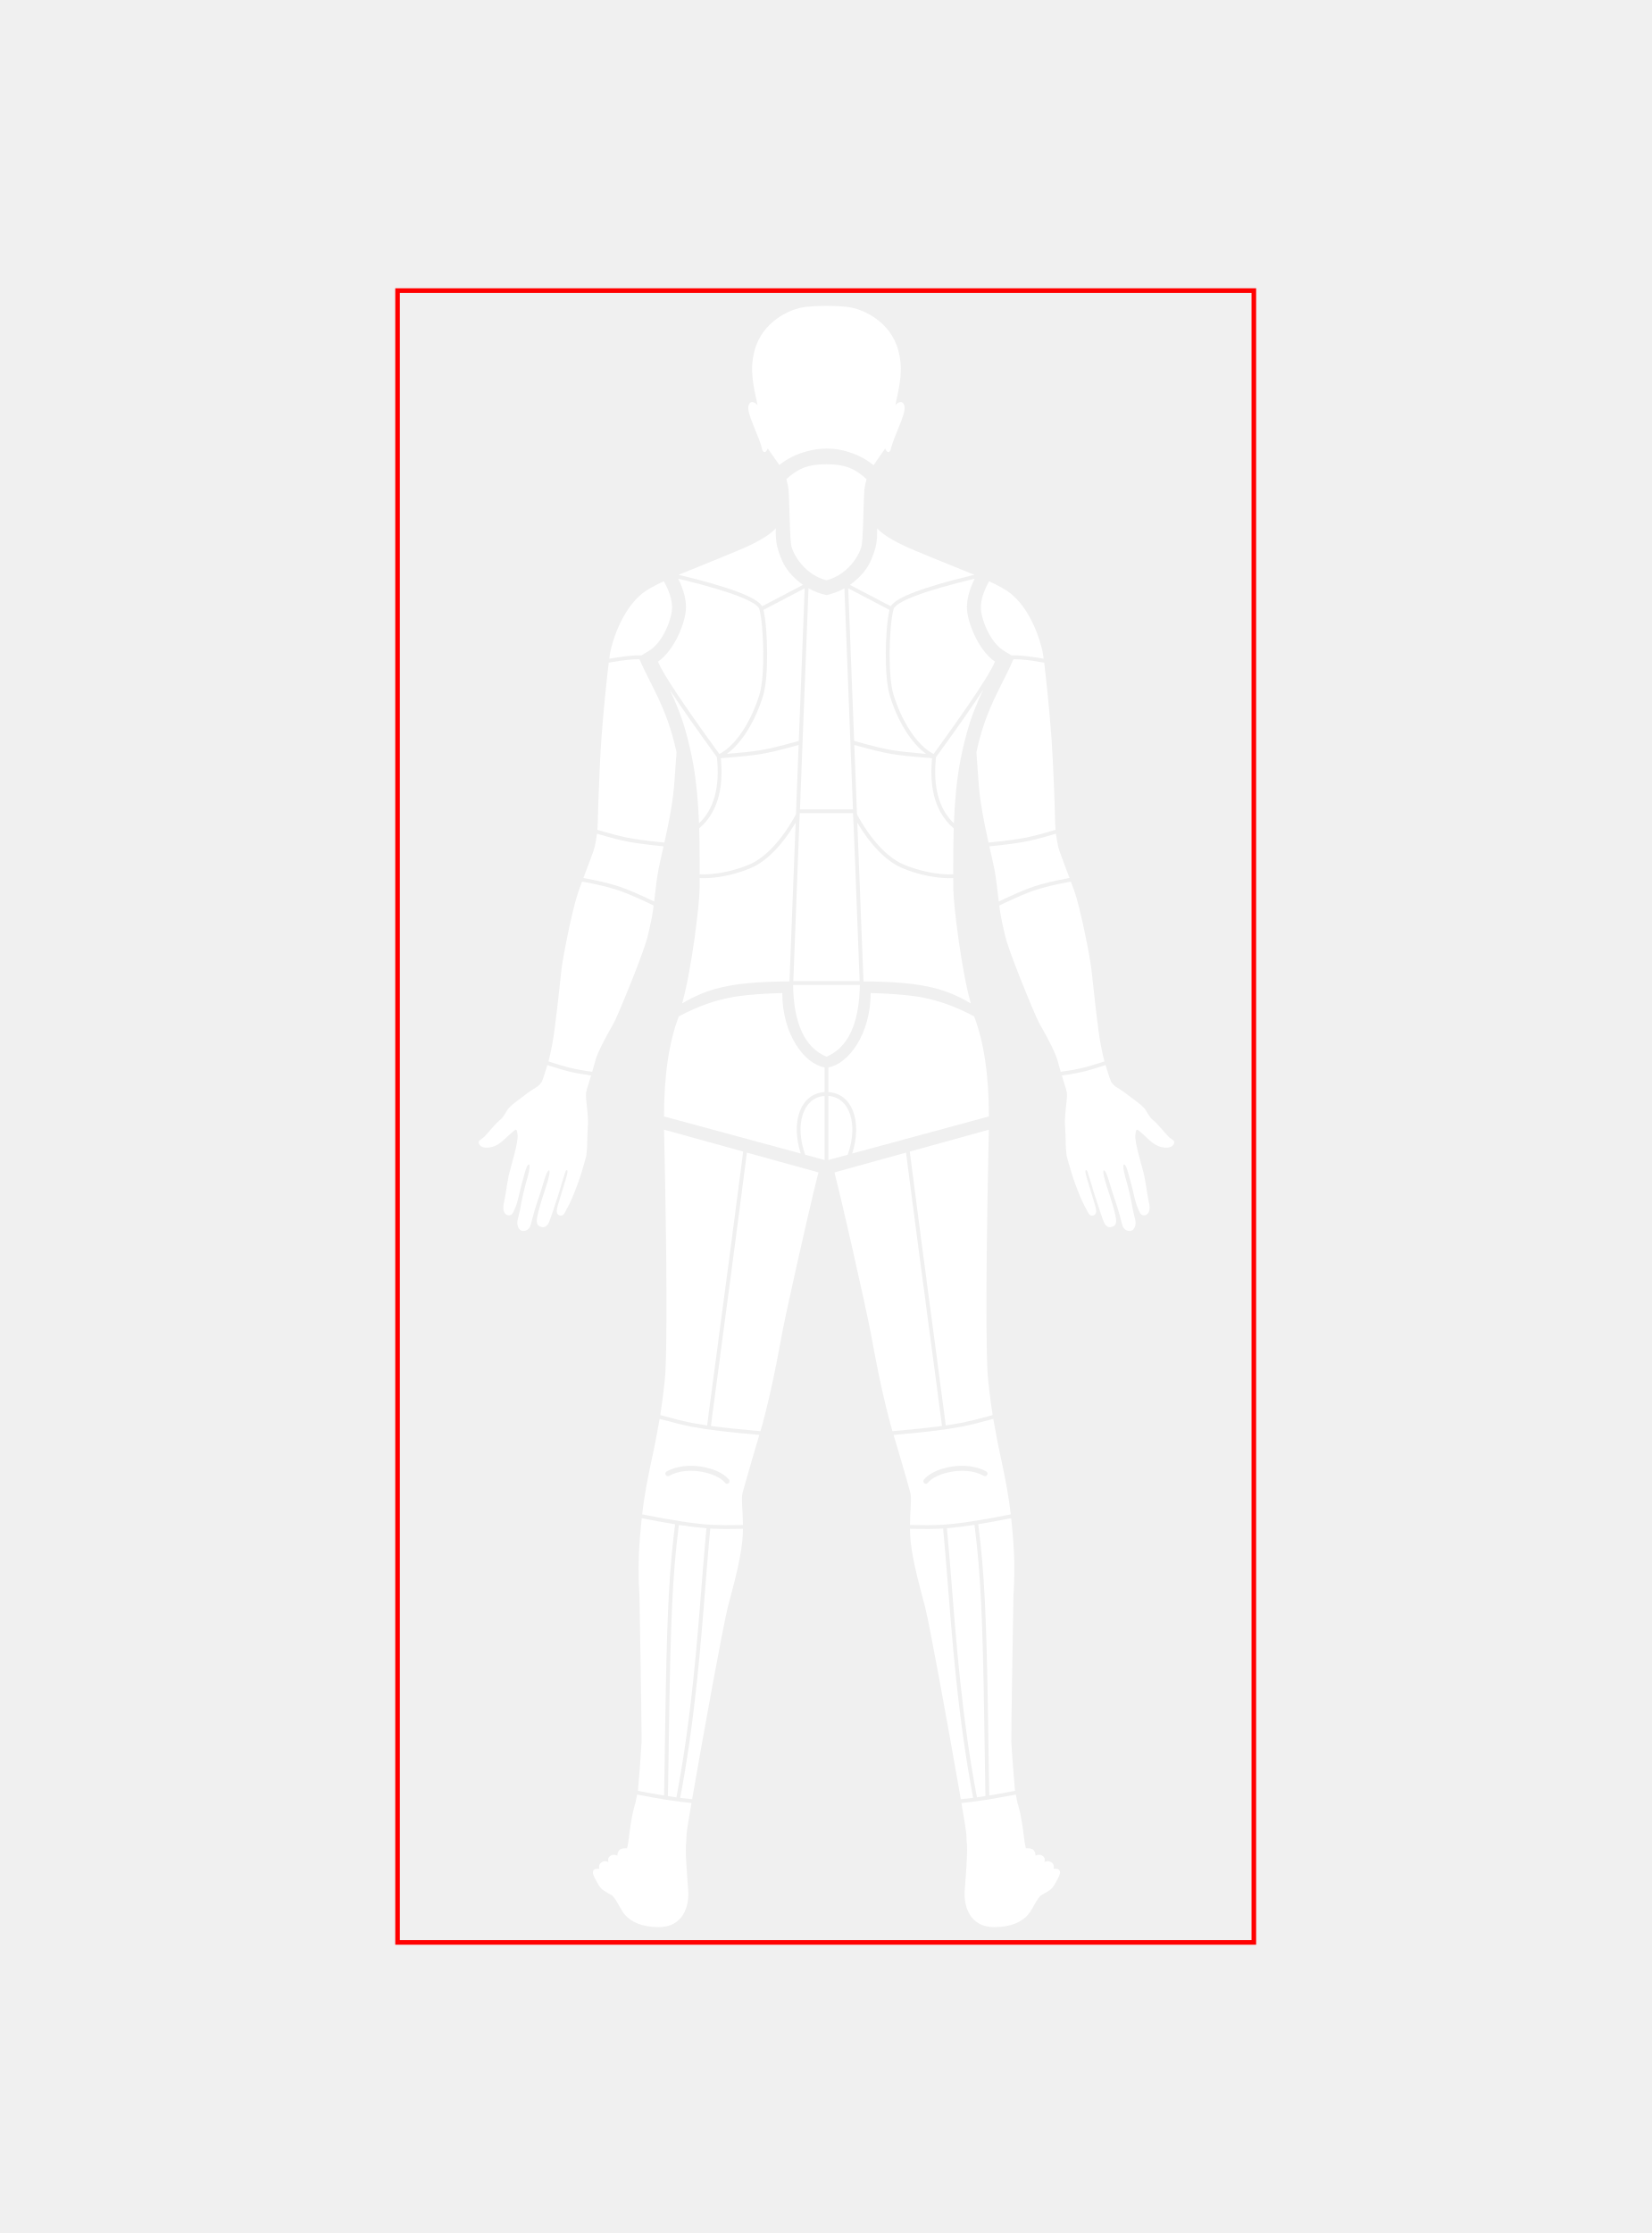
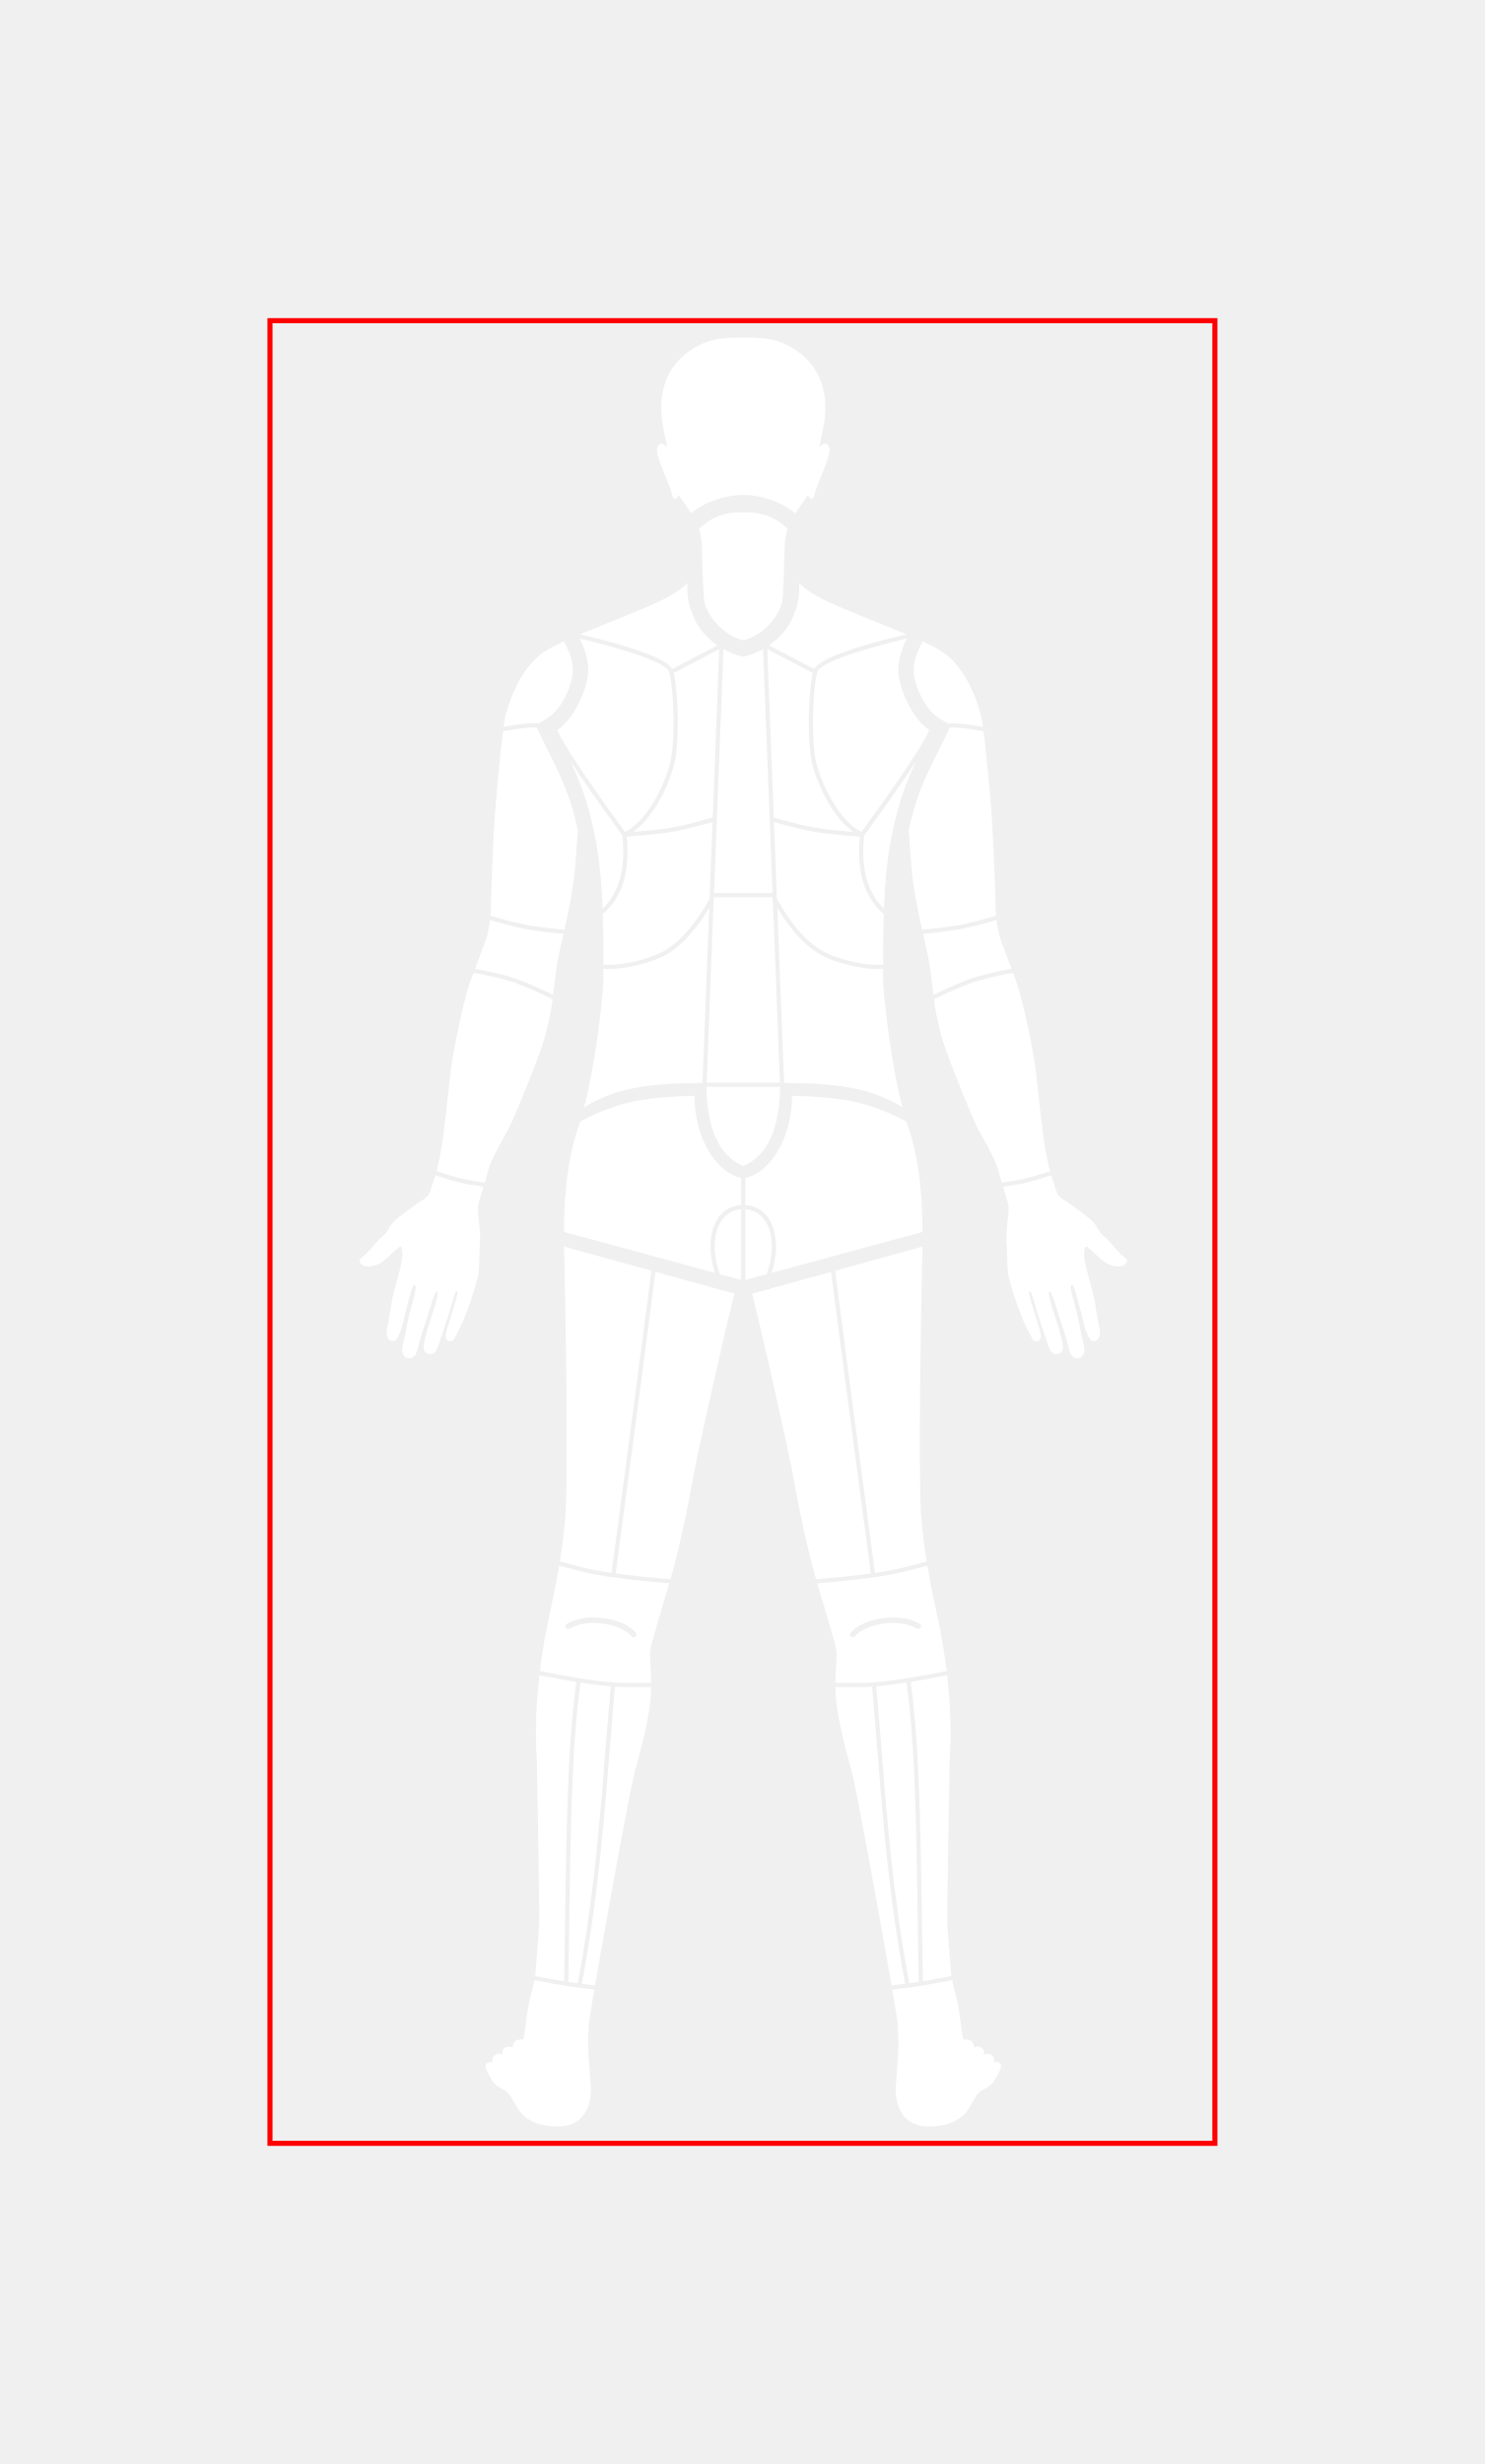
- <svg xmlns="http://www.w3.org/2000/svg" xmlns:xlink="http://www.w3.org/1999/xlink" width="1080px" height="1460px" viewBox="0 0 1080 1460" version="1.1">
+ <svg xmlns="http://www.w3.org/2000/svg" xmlns:xlink="http://www.w3.org/1999/xlink" viewBox="100 0 880 1460" preserveAspectRatio="xMidYMid meet">
  <defs>
    <rect id="path-1" x="0" y="0" width="1080" height="1460" />
  </defs>
  <g id="whole-body-back" stroke="none" stroke-width="1" fill="none" fill-rule="evenodd">
    <mask id="mask-2" fill="white">
      <use xlink:href="#path-1" />
    </mask>
    <g id="mask" />
    <g id="bp-whole-body-back" mask="url(#mask-2)">
      <g transform="translate(313, 200)">
        <g class="hover" id="bp-lower-limb-right-back" stroke-width="1" fill="none" transform="translate(232.745, 538.6263)">
          <path d="M118.601,434.712 L119.706,440.339 L119.728,440.383 L119.814,440.613 C120.234,441.797 121.494,446.137 122.634,453.204 L122.667,453.444 L122.839,454.542 C123.996,462.073 124.201,466.533 125.202,469.848 L125.344,469.848 L125.665,469.829 C126.682,469.786 129.08,469.824 130.075,470.896 C131.387,472.305 131.496,473.932 131.507,474.435 L131.507,474.588 L131.731,474.494 C132.345,474.249 134.095,473.692 135.626,474.511 C138.409,476.014 137.447,478.441 137.236,478.883 L137.2,478.956 L137.33,478.874 C137.804,478.595 139.516,477.753 141.472,478.781 C144.346,480.288 143.232,483.248 143.232,483.248 L143.297,483.248 L143.637,483.204 C145.057,483.06 149.522,483.063 146.444,488.949 L145.193,491.311 C142.347,496.63 141.704,496.852 135.539,500.34 C133.845,501.29 132.261,504.02 130.655,506.87 L129.988,508.061 L129.483,508.947 C128.554,510.559 127.614,512.079 126.633,513.216 C122.634,517.857 115.717,521.374 104.353,521.374 C88.968,521.374 84.335,508.399 85.176,497.173 L85.622,491.448 C86.786,476.01 86.828,471.047 86.647,467.836 L86.559,466.545 L86.444,465.064 L86.392,464.327 C86.341,463.562 86.295,462.701 86.268,461.618 L86.243,460.349 C86.164,458.998 84.93,451.376 83.024,440.225 L84.402,440.093 C88.838,439.649 93.955,438.971 99.753,438.055 C99.845,438.076 99.942,438.085 100.04,438.083 C100.26,438.079 100.466,438.018 100.643,437.914 L102.698,437.58 C106.862,436.893 111.351,436.092 116.167,435.178 L118.601,434.712 Z" id="bp-foot-right-plantar" fill="#FFFFFF" />
          <path d="M70.184,260.821 L71.036,260.773 L71.458,265.293 C71.795,268.97 72.133,272.854 72.497,277.182 L73.401,288.22 L75.748,317.546 L76.115,321.982 C77.206,335.041 78.245,346.383 79.39,357.44 L79.522,358.714 C82.45,386.752 85.995,412.085 90.683,436.846 L88.765,437.088 C86.568,437.357 84.513,437.577 82.598,437.749 L81.329,430.409 C74.422,390.661 62.342,324.338 59.308,312.266 L58.943,310.866 C56.287,300.802 51.242,282.995 49.816,269.205 C49.524,266.373 49.394,263.608 49.362,260.954 L51.074,260.991 C58.688,261.144 65.06,261.088 70.184,260.821 Z" id="bp-lower-leg-medial-right-back" fill="#FFFFFF" />
          <path d="M91.538,258.349 L91.836,260.673 C95.61,290.77 96.892,319.945 97.881,381.775 L98.553,425.643 L98.675,432.293 C98.697,433.402 98.719,434.526 98.742,435.682 C96.803,435.987 94.944,436.262 93.164,436.51 L92.613,433.573 C88.325,410.456 85.013,386.762 82.251,360.755 L81.745,355.907 C80.785,346.546 79.896,336.94 78.982,326.223 L78.133,316.041 L75.705,285.691 C74.884,275.538 74.221,267.842 73.531,260.597 L74.801,260.49 C79.537,260.071 85.115,259.357 91.538,258.349 Z" id="bp-lower-leg-posterior-right" fill="#FFFFFF" />
          <path d="M117.243,300.998 L117.143,302.792 C117.12,303.186 117.097,303.582 117.072,303.978 L117.072,304.109 L117.009,307.045 C116.702,322.829 115.511,394.529 115.668,400.15 L115.674,400.313 C115.84,403.991 116.146,408.411 116.502,413.067 L116.941,418.693 L117.116,420.79 L117.783,428.916 L118.001,431.657 L118.119,432.259 L115.69,432.724 C110.485,433.712 105.666,434.566 101.233,435.286 L100.971,420.781 L100.414,383.835 C99.393,318.801 98.082,289.388 94.01,257.954 C100.405,256.91 107.587,255.593 115.555,254.003 L115.758,255.917 C117.836,275.775 117.922,288.172 117.243,300.998 L117.243,300.998 Z" id="bp-lower-leg-lateral-right-back" fill="#FFFFFF" />
          <path d="M103.857,189.064 L104.134,190.691 C104.426,192.359 104.688,193.71 104.9,194.614 C108.024,213.373 112.636,228.565 115.279,251.507 L113.406,251.879 C94.515,255.611 80.216,257.75 70.527,258.299 L70.054,258.325 C64.603,258.608 57.701,258.651 49.361,258.452 C49.451,248.858 50.622,241.01 49.565,237.228 L47.466,229.706 C45.659,223.276 42.725,213.222 38.664,199.549 L41.549,199.302 C59.901,197.707 73.707,196.006 83.066,194.181 L84.299,193.935 C89.725,192.83 96.246,191.206 103.857,189.064 Z M76.216,220.355 L76.216,220.377 L75.856,220.443 C69.857,221.491 62.612,223.915 58.536,228.721 C57.17,230.326 59.498,232.652 60.864,231.036 C64.415,226.853 70.665,224.778 75.845,223.763 L75.998,223.73 C82.947,222.387 91.328,222.758 97.655,226.34 C99.502,227.388 101.163,224.549 99.316,223.5 C92.519,219.645 83.745,219.11 76.216,220.355 Z" id="bp-popliteal-fossa-right" fill="#FFFFFF" />
          <path d="M0,27.925 L46.794,14.982 L49.49,35.958 C51.432,50.94 53.626,67.649 55.846,84.458 L69.247,185.491 C69.73,189.174 70.093,191.972 70.31,193.708 L68.805,193.91 C60.41,195.018 50.127,196.081 37.937,197.1 L36.715,192.998 C36.365,191.672 36.022,190.361 35.685,189.059 L34.855,185.815 L34.529,184.522 L33.72,181.259 C30.604,168.54 27.839,155.393 24.27,135.86 L23.778,133.173 C22.375,125.733 17.198,101.926 11.716,77.702 L9.852,69.505 C6.19,53.472 2.567,38.05 0,27.925 Z" id="bp-thigh-medial-right-back" fill="#FFFFFF" />
          <path d="M49.229,14.305 L100.966,0 L100.632,15.403 C100.283,32.29 99.873,54.665 99.619,77.2 L99.506,88.468 C99.265,116.054 99.314,142.54 100.059,158.028 C100.386,164.714 102.06,177.702 103.456,186.58 L101.707,187.07 C94.215,189.15 87.838,190.703 82.588,191.727 C79.743,192.282 76.477,192.826 72.786,193.359 L71.981,187.117 C69.804,170.457 64.546,131.171 59.256,91.176 L56.508,70.353 C53.805,49.814 51.236,30.111 49.229,14.305 Z" id="bp-thigh-lateral-right-back" fill="#FFFFFF" />
        </g>
        <g class="hover" id="bp-lower-limb-left-back" stroke-width="1" fill="none" transform="translate(74.7512, 538.6263)">
          <path d="M27.798,440.339 L28.902,434.712 L31.254,435.162 C37.069,436.267 42.409,437.206 47.275,437.98 C47.419,438.043 47.579,438.08 47.748,438.083 C47.797,438.084 47.845,438.083 47.893,438.078 L49.773,438.369 C55.34,439.218 60.242,439.835 64.481,440.22 L63.274,447.345 C62.041,454.704 61.292,459.499 61.258,460.407 L61.245,461.248 C61.214,462.76 61.147,463.853 61.077,464.824 L60.889,467.313 L60.843,468.088 C60.805,468.841 60.779,469.696 60.777,470.756 L60.785,472.045 C60.837,475.927 61.162,482.24 62.094,494.221 L62.328,497.173 C63.169,508.399 58.536,521.374 43.151,521.374 C31.786,521.374 24.87,517.857 20.87,513.216 C19.712,511.872 18.608,509.994 17.516,508.061 L16.849,506.87 L16.109,505.569 C14.753,503.222 13.398,501.144 11.965,500.34 L9.829,499.13 C5.596,496.709 4.788,495.941 2.311,491.311 L1.06,488.949 C-2.35,482.429 3.496,483.128 4.207,483.248 L4.272,483.248 L4.221,483.087 C4.039,482.45 3.559,480.078 6.031,478.781 C8.337,477.569 10.304,478.956 10.304,478.956 L10.231,478.802 C9.97,478.201 9.234,475.938 11.877,474.511 C13.532,473.627 15.44,474.346 15.897,474.546 L15.997,474.588 L15.997,474.435 C16.008,473.932 16.117,472.305 17.428,470.896 C18.554,469.684 21.471,469.793 22.16,469.848 L22.302,469.848 C23.351,466.375 23.526,461.646 24.837,453.444 L24.87,453.204 L25.013,452.335 C26.209,445.211 27.493,441.065 27.776,440.383 L27.798,440.339 Z" id="bp-foot-left-plantar" fill="#FFFFFF" />
          <path d="M76.393,264.606 L76.751,260.79 L77.32,260.821 L78.479,260.877 C83.788,261.113 90.344,261.138 98.142,260.953 C98.11,263.608 97.98,266.373 97.687,269.205 C96.212,283.479 90.858,302.056 88.29,311.896 C85.239,323.612 71.552,399.058 64.904,437.749 C62.521,437.535 59.919,437.246 57.098,436.881 C61.659,412.797 65.139,388.172 68.02,361.046 L68.266,358.714 C69.285,348.951 70.218,339.008 71.172,327.893 L72.093,316.899 L74.799,283.135 C75.382,275.995 75.889,270.085 76.393,264.606 L76.393,264.606 Z" id="bp-lower-leg-medial-left-back" fill="#FFFFFF" />
          <path d="M55.952,260.673 L56.243,258.392 L57.977,258.659 C64.256,259.61 69.682,260.264 74.256,260.62 L73.881,264.626 C73.382,270.058 72.88,275.921 72.303,282.986 L69.763,314.717 C69.563,317.17 69.373,319.475 69.181,321.774 L68.681,327.677 C67.728,338.779 66.797,348.707 65.779,358.455 C62.889,386.137 59.396,411.169 54.794,435.612 L54.617,436.549 C52.84,436.303 50.983,436.029 49.046,435.728 L49.302,421.697 C49.413,415.02 49.532,406.988 49.714,394.441 L49.842,385.9 C50.841,321.227 52.095,291.432 55.952,260.673 L55.952,260.673 Z" id="bp-lower-leg-posterior-left" fill="#FFFFFF" />
          <path d="M31.808,255.309 L31.948,254.003 L34.349,254.479 C41.479,255.88 47.953,257.053 53.773,257.999 C53.498,260.119 53.236,262.229 52.986,264.342 L52.754,266.334 L52.549,268.15 C49.444,296.018 48.298,325.503 47.39,382.827 L46.709,427.057 L46.553,435.33 L44.581,435.007 C39.924,434.233 34.858,433.317 29.385,432.259 L29.503,431.657 L29.721,428.916 L30.388,420.79 L30.563,418.693 L31.002,413.067 C31.314,408.993 31.587,405.1 31.761,401.726 L31.83,400.313 C31.843,400.037 31.849,399.462 31.85,398.623 L31.845,396.697 C31.759,379.241 30.54,307.496 30.431,304.109 L30.431,303.978 C30.298,301.798 30.184,299.647 30.095,297.488 L30.049,296.309 L29.988,294.504 C29.664,283.645 30.027,272.146 31.808,255.309 Z" id="bp-lower-leg-lateral-left-back" fill="#FFFFFF" />
          <path d="M43.647,189.064 L45.384,189.55 C52.827,191.611 59.18,193.156 64.438,194.181 L65.422,194.369 C75.254,196.217 89.692,197.937 108.841,199.548 L104.544,214.097 C102.511,221.028 100.943,226.469 99.838,230.418 L97.939,237.228 C96.882,241.01 98.053,248.858 98.144,258.451 L96.439,258.489 C89.138,258.638 82.995,258.593 78.019,258.353 L77.45,258.325 C67.443,257.804 52.361,255.532 32.226,251.509 C34.068,235.504 36.87,223.272 39.456,210.97 L39.85,209.086 C40.83,204.373 41.77,199.621 42.604,194.614 L42.754,193.94 C42.981,192.872 43.25,191.41 43.544,189.672 L43.647,189.064 Z M48.188,223.5 C46.341,224.549 48.002,227.388 49.849,226.34 C56.176,222.758 64.557,222.387 71.506,223.73 L71.659,223.763 C76.839,224.778 83.089,226.853 86.64,231.036 C88.006,232.652 90.334,230.326 88.968,228.721 C84.989,224.03 77.99,221.608 72.079,220.52 L71.288,220.377 L71.288,220.355 C63.759,219.11 54.985,219.645 48.188,223.5 Z" id="bp-popliteal-fossa-left" fill="#FFFFFF" />
          <path d="M100.709,14.982 L147.504,27.925 L146.855,30.507 C139.644,59.424 125.641,122.566 123.606,133.816 L122.687,138.839 C119.198,157.723 116.454,170.532 113.3,183.22 L112.812,185.169 L112.485,186.462 C111.936,188.62 111.373,190.789 110.789,192.998 L109.567,197.101 L107.372,196.915 C95.413,195.889 85.361,194.821 77.194,193.707 L78.257,185.491 C80.615,167.514 85.839,128.471 91.038,89.152 L96.15,50.281 C97.829,37.428 99.388,25.375 100.709,14.982 Z" id="bp-thigh-medial-left-back" fill="#FFFFFF" />
          <path d="M46.538,0 L98.275,14.305 L96.557,27.723 C94.382,44.605 91.798,64.299 89.179,84.136 L75.679,185.922 C75.248,189.216 74.92,191.745 74.717,193.367 L73.044,193.117 C70.032,192.658 67.323,192.197 64.916,191.727 L63.684,191.482 C58.261,190.376 51.712,188.742 44.048,186.58 L44.285,185.052 C44.643,182.706 45.013,180.137 45.37,177.51 L45.641,175.472 C46.476,169.11 47.19,162.665 47.423,158.456 L47.445,158.028 C48.243,141.434 48.243,112.214 47.942,82.543 L47.825,72.147 C47.504,45.995 46.993,20.599 46.636,4.347 L46.538,0 Z" id="bp-thigh-lateral-left-back" fill="#FFFFFF" />
        </g>
        <g class="hover" id="bp-pelvic-region-back" stroke-width="1" fill="none" transform="translate(121.2673, 449.2835)">
          <path d="M104.983,67.265 L104.983,109.142 L92.32,105.708 C85.395,86.303 90.71,68.609 104.561,67.299 L104.983,67.265 Z M107.484,67.265 C121.648,68.254 127.14,86.108 120.145,105.708 L107.483,109.142 L107.484,67.265 Z" id="bp-intergluteal-cleft" fill="#FFFFFF" />
          <path d="M135.13,0 L137.389,0.068 C147.577,0.399 158.009,1.073 166.332,2.433 C178.417,4.409 190.579,8.69 202.817,15.276 C209.242,32.149 212.466,53.947 212.466,80.671 L123.049,104.922 C129.671,84.472 123.41,65.689 107.483,64.758 L107.483,48.572 C120.546,46.395 135.13,26.926 135.13,0 Z" id="bp-buttock-right" fill="#FFFFFF" />
          <path d="M77.336,0 C77.336,27.199 91.918,46.413 104.984,48.573 L104.982,64.758 C89.055,65.688 82.794,84.471 89.416,104.922 L0,80.671 C0,53.947 3.223,32.149 9.649,15.276 C21.887,8.69 34.049,4.409 46.134,2.433 C55.073,0.973 66.446,0.303 77.336,0 Z" id="bp-buttock-left" fill="#FFFFFF" />
        </g>
        <g class="hover" id="bp-upper-limb-right-back" stroke-width="1" fill="none" transform="translate(325.5483, 180.0536)">
          <path d="M87.209,324.859 L87.121,324.892 L87.274,324.958 L88.137,327.338 L88.137,327.317 C88.793,328.321 89.853,329.457 90.76,330.222 L91.732,330.822 L92.191,331.117 L93.451,331.916 C95.325,333.115 97.364,334.475 98.66,335.54 L98.77,335.638 C101.316,337.757 106.746,341.143 109.784,344.517 C111.325,346.232 112.833,350.185 115.39,352.195 L115.521,352.293 C116.799,353.254 118.711,355.307 120.591,357.437 L123.578,360.842 C124.421,361.797 125.161,362.616 125.705,363.16 C127.912,365.355 130.753,365.737 128.797,368.478 C126.841,371.219 121.891,370.368 119.301,369.417 C114.963,367.834 111.292,363.476 108.32,360.964 L108.014,360.713 L106.532,359.433 C104.886,358.043 104.349,358.026 103.949,362.122 C103.455,367.274 108.449,382.794 109.648,388.034 L109.773,388.606 L109.839,388.944 L110.02,389.852 C110.323,391.425 110.633,393.291 110.942,395.202 L111.183,396.709 L111.946,401.42 C112.288,403.489 112.609,405.25 112.876,406.298 L112.898,406.396 C113.718,409.487 113.51,413.79 110.298,414.5 C108.221,414.958 107.172,413.495 106.364,411.693 L106.276,411.496 C106.2,411.322 106.123,411.136 106.047,410.95 L105.992,410.808 L105.883,410.546 L105.643,409.935 C105.548,409.694 105.453,409.459 105.355,409.228 L105.118,408.69 C104.659,407.693 104.138,405.831 103.611,403.729 L103.25,402.268 L102.212,397.845 C101.862,396.371 101.534,395.071 101.272,394.197 L101.195,393.957 C100.835,392.756 100.321,390.659 99.742,388.529 L99.556,387.863 C99.534,387.798 99.523,387.721 99.502,387.656 L99.414,387.35 L99.36,387.142 C99.338,387.077 99.316,387.011 99.305,386.935 L99.25,386.738 L99.092,386.201 C98.271,383.451 97.374,381.157 96.584,381.321 C95.237,381.603 97.014,388.311 98.188,392.476 L98.791,394.601 L98.999,395.366 C99.316,396.535 99.676,397.998 100.037,399.538 L100.201,400.237 L100.821,403.02 C101.229,404.89 101.571,406.586 101.742,407.674 L101.774,407.914 C102.067,409.894 102.762,412.844 103.371,415.333 L103.938,417.634 C104.605,420.332 103.621,424.405 100.671,424.744 C97.742,425.082 96.049,422.833 95.568,421.391 L95.568,421.347 L95.491,421.151 L95.281,420.418 C95.082,419.704 94.828,418.754 94.563,417.732 L93.636,414.245 C93.477,413.655 93.325,413.103 93.189,412.632 L92.956,411.846 L92.535,410.475 C92.198,409.393 91.774,408.058 91.328,406.647 L90.727,404.791 L89.528,401.187 C89.472,401.02 89.416,400.856 89.361,400.695 L89.099,399.931 C88.613,398.535 87.875,395.895 87.057,393.23 L86.684,392.032 C85.538,388.409 84.292,385.086 83.395,385.198 C82.587,385.297 83.188,388.311 84.127,391.718 L84.182,391.926 L84.4,392.668 L84.695,393.695 L84.805,394.066 L85.241,395.475 C85.675,396.859 86.1,398.154 86.444,399.177 L87.056,400.979 L87.187,401.394 L87.555,402.546 C87.991,403.928 88.534,405.716 89.077,407.587 L89.667,409.651 L90.039,411.027 C90.629,413.244 91.11,415.286 91.284,416.575 L91.306,416.749 C91.711,420.19 90.727,421.478 88.607,422.101 C86.595,422.691 85.182,422.052 84.006,420.184 L83.821,419.884 C83.229,418.869 82.095,415.635 80.933,412.151 L80.456,410.71 L79.582,408.056 L78.599,405.039 C78.375,404.358 78.171,403.746 77.995,403.229 L77.79,402.628 C77.343,401.347 76.87,399.807 76.395,398.199 L74.861,392.965 C74.582,392.024 74.312,391.144 74.058,390.377 L73.619,389.057 C72.73,386.311 72.472,384.849 71.736,385.002 C70.971,385.166 71.288,386.924 72.228,390.168 L72.49,391.063 L73.692,395.038 L77.108,406.265 C77.286,406.858 77.428,407.341 77.527,407.685 L77.713,408.351 C77.746,408.471 77.779,408.591 77.811,408.722 L77.855,408.875 L77.932,409.181 L77.975,409.334 L78.068,409.725 C78.541,411.816 78.629,413.972 76.5,414.609 C73.768,415.42 73.225,412.928 71.602,410.013 L71.332,409.531 L71.222,409.345 L70.949,408.848 C69.288,405.783 67.299,401.185 64.732,394.274 L64.568,393.815 C64.14,392.643 63.712,391.401 63.294,390.139 L62.955,389.104 L62.622,388.066 L62.001,386.08 C60.32,380.616 59.05,375.795 59.05,375.795 L58.973,375.184 C58.875,374.321 58.689,372.639 58.558,370.739 L58.492,369.516 L58.492,369.21 L58.471,368.981 C58.471,368.751 58.46,368.522 58.449,368.303 L58.427,367.211 L58.37,365.016 C58.343,364.095 58.309,363.079 58.271,362.041 L58.23,360.921 L58.186,359.861 L58.111,358.21 C58.066,357.288 58.014,356.432 57.957,355.711 L57.924,355.329 C57.804,353.844 57.924,351.354 58.121,348.809 L58.154,348.329 L58.197,347.805 L58.219,347.499 L58.448,345.102 C58.571,343.86 58.694,342.728 58.798,341.843 L58.897,341.023 C59.126,339.1 59.29,336.676 59.181,334.743 L59.257,334.743 L58.613,332.155 L58.645,332.089 L57.574,328.652 C56.963,326.681 56.4,324.842 55.885,323.137 C61.626,322.35 66.505,321.461 70.527,320.47 L71.357,320.262 C74.757,319.39 79.126,318.079 84.461,316.329 L84.907,317.772 C85.529,319.742 86.261,321.941 87.209,324.859 Z" id="bp-hand-right-dorsal" fill="#FFFFFF" />
          <path d="M63.458,200.856 L63.803,201.8 C68.184,213.866 74.118,245.028 75.085,252.538 L75.31,254.446 C75.809,258.812 76.691,267.186 77.691,275.951 L78.454,282.502 C79.397,290.416 80.381,297.914 81.21,302.307 L81.598,304.334 C82.423,308.567 83.056,311.344 83.766,313.927 L81.818,314.56 C76.956,316.127 72.991,317.289 69.929,318.043 L68.756,318.323 C64.962,319.203 60.43,320 55.161,320.714 L54.349,317.943 C53.794,316.024 53.329,314.354 52.952,312.933 C51.726,308.288 47.01,299.497 43.741,293.631 L40.987,288.732 C39.788,286.592 33.918,272.82 28.488,259.087 L27.468,256.495 C23.598,246.606 20.126,237.121 18.98,232.445 L18.553,230.687 C17.143,224.845 16.365,221.148 15.779,217.577 L15.627,216.629 L15.534,216.024 L15.444,215.417 C15.284,214.324 15.133,213.206 14.98,212.006 L16.461,211.291 C25.743,206.832 33.162,203.681 38.715,201.84 C44.446,199.939 52.151,198.111 61.802,196.364 L62.783,199.013 C63.005,199.617 63.23,200.231 63.458,200.856 L63.458,200.856 Z" id="bp-forearm-right-back" fill="#FFFFFF" />
          <path d="M54.231,176.015 L54.711,177.403 C56.097,181.351 58.227,186.806 60.915,193.984 L59.199,194.302 C50.438,195.949 43.345,197.671 37.928,199.467 L37.018,199.774 C31.316,201.737 23.867,204.939 14.654,209.385 L13.57,200.487 C13.313,198.43 13.02,196.13 12.675,193.522 L12.558,192.679 C11.855,187.921 10.268,181.15 8.493,173.291 L10.151,173.129 C19.431,172.21 26.712,171.237 32.003,170.209 C37.183,169.204 43.869,167.48 52.065,165.037 L52.22,166.259 C52.683,169.748 53.362,173.426 54.231,176.015 Z" id="bp-elbow-right-back" fill="#FFFFFF" />
          <path d="M24.269,50.957 C29.177,50.899 35.289,51.616 44.342,53.218 L44.696,56.128 C45.354,61.674 46.111,68.794 46.835,76.202 L47.127,79.224 L47.514,83.348 L47.809,86.588 C48.259,91.604 48.665,96.477 48.985,100.805 L49.161,103.194 C50.45,121.596 51.455,152.644 51.499,157.297 L51.499,157.777 L51.51,158.302 C51.543,159.411 51.638,160.872 51.793,162.509 L49.42,163.211 C42.175,165.331 36.209,166.846 31.527,167.755 L30.603,167.93 C25.097,168.948 17.541,169.916 7.941,170.833 L7.411,168.449 C5.107,158.007 2.728,146.12 1.683,134.657 L1.628,134.068 C1.289,130.114 0.677,121.432 0,111.69 C0.743,108.414 1.606,104.952 2.622,101.261 C6.37,87.555 12.031,75.913 16.423,67.219 L18.652,62.818 L19.854,60.421 C20.424,59.275 20.943,58.21 21.395,57.227 L24.269,50.957 Z" id="bp-upper-arm-right-back" fill="#FFFFFF" />
          <path d="M8.337,0 L8.785,0.208 C14.675,2.96 19.527,5.613 22.608,8.136 C35.979,19.084 41.863,39.095 43.263,45.906 L43.348,46.327 C43.528,47.257 43.752,48.728 44.007,50.62 L42.698,50.395 C33.894,48.897 27.913,48.293 22.975,48.487 L17.931,45.399 C8.665,39.72 2.928,24.256 2.928,17.037 C2.928,12.265 4.631,6.992 7.678,1.126 L8.272,0 L8.337,0 Z" id="bp-shoulder-right-back" fill="#FFFFFF" />
        </g>
        <g class="hover" id="bp-back" stroke-width="1" fill="none" transform="translate(117.2634, 145.4664)">
          <path d="M88.401,298.523 L132.073,298.522 L132.072,298.577 C131.648,323.88 124.37,339.499 110.237,345.434 C96.094,339.495 88.816,323.858 88.401,298.523 Z" id="bp-sacrum" fill="#FFFFFF" />
          <path d="M90.075,192.406 L86.061,296.206 L83.739,296.223 C46.281,296.58 31.562,301.369 15.849,310.596 C22.166,288.021 27.21,246.018 27.31,234.891 L27.32,228.645 C36.564,229.209 50.39,226.734 61.6,221.692 C71.109,217.409 81.08,207.383 89.673,193.08 L90.075,192.406 Z" id="bp-lower-back-structure-left" fill="#FFFFFF" />
          <path d="M130.416,192.437 C139.095,207.083 149.223,217.345 158.873,221.692 C170.083,226.734 183.91,229.209 193.154,228.645 L193.164,234.891 L193.176,235.596 L193.199,236.355 C193.666,249.315 198.558,288.915 204.625,310.596 L203.646,310.026 L202.706,309.489 C187.357,300.807 172.034,296.381 134.44,296.207 L130.416,192.437 Z" id="bp-lower-back-structure-right" fill="#FFFFFF" />
          <path d="M127.577,186.22 C127.747,186.546 129.199,223.147 131.932,296.022 L88.571,296.022 L92.737,186.22 L127.577,186.22 Z" id="bp-lumbar-vertebral-spine" fill="#FFFFFF" />
          <path d="M130.205,186.998 L128.445,141.59 L130.734,142.233 C139.737,144.739 146.908,146.46 152.226,147.39 L152.664,147.466 C158.342,148.431 167.194,149.354 179.307,150.248 L179.294,150.378 C177.312,171.101 182.023,186.392 193.477,196.127 L193.449,197.086 L193.389,199.358 L193.338,201.647 L193.282,204.719 C193.242,207.161 193.214,209.6 193.193,211.99 L193.169,215.532 L193.152,220.629 L193.15,225.04 L193.152,226.149 C184.426,226.723 170.847,224.337 159.899,219.412 C149.899,214.908 139.142,203.464 130.205,186.998 Z" id="bp-infrascapular-region-right" fill="#FFFFFF" />
          <path d="M92.04,141.586 L90.286,186.965 C81.345,203.449 70.58,214.905 60.573,219.412 C49.626,224.336 36.049,226.723 27.322,226.149 L27.324,225.04 L27.322,220.629 L27.305,215.532 L27.281,211.99 L27.244,208.374 C27.229,207.161 27.212,205.94 27.192,204.719 L27.136,201.647 L27.085,199.358 L27.026,197.086 L26.997,196.126 C38.475,186.371 43.181,171.036 41.166,150.248 L44.846,149.968 C54.613,149.199 62.007,148.408 67.083,147.586 L67.809,147.466 C73.302,146.532 80.854,144.721 90.438,142.037 L92.04,141.586 Z" id="bp-infrascapular-region-left" fill="#FFFFFF" />
          <path d="M202.101,133.434 C197.437,150.484 195.742,162.654 194.669,175.422 L194.482,177.728 L194.303,180.099 L194.07,183.365 C193.868,186.284 193.709,189.495 193.585,192.859 C183.785,183.53 179.867,169.262 181.853,149.905 L181.89,149.561 L185.073,145.175 C197.136,128.512 206.35,115.287 212.724,105.486 C208.984,113.369 205.002,122.811 202.101,133.434 Z" id="bp-lateral-chest-wall-right" fill="#FFFFFF" />
          <path d="M8.178,106.393 L7.751,105.488 L9.095,107.541 C15.782,117.697 25.249,131.204 37.502,148.073 L38.584,149.562 C40.652,169.093 36.746,183.474 26.89,192.858 C26.765,189.494 26.606,186.284 26.404,183.365 L26.172,180.099 L25.992,177.728 L25.805,175.422 L25.605,173.129 L25.401,170.979 C24.297,159.755 22.494,148.5 18.373,133.434 C15.583,123.215 11.791,114.089 8.178,106.393 L8.178,106.393 Z" id="bp-lateral-chest-wall-left" fill="#FFFFFF" />
          <path d="M121.973,39.187 L127.577,183.72 L92.912,183.72 L98.501,39.187 C101.979,41.135 105.906,42.706 110.237,43.629 C114.567,42.706 118.494,41.135 121.973,39.187 Z" id="bp-thoracic-vertebral-spine" fill="#FFFFFF" />
          <path d="M13.537,33.373 L13.293,32.873 L16.296,33.605 C48.202,41.459 65.168,48.159 66.388,52.948 C69.369,64.675 70.172,96.415 66.404,108.68 L66.219,109.276 C60.866,126.323 51.196,141.685 40.399,147.398 L40.182,147.51 L37.362,143.622 C16.142,114.304 3.765,95.655 0.359,87.905 L0.154,87.425 C0.113,87.326 0.061,87.236 0,87.154 C11.246,79.452 18.373,60.621 18.373,51.624 C18.373,46.139 16.758,40.05 13.537,33.373 Z" id="bp-scapula-left" fill="#FFFFFF" />
          <path d="M202.101,51.624 C202.101,60.621 209.227,79.451 220.474,87.156 C220.412,87.236 220.36,87.326 220.319,87.425 L220.219,87.663 C216.866,95.502 203.77,115.177 181.074,146.431 L180.29,147.51 L180.074,147.398 C169.152,141.618 159.382,125.965 154.069,108.68 C150.301,96.415 151.105,64.675 154.085,52.948 C155.343,48.011 173.336,41.043 207.181,32.873 C203.797,39.747 202.101,46.003 202.101,51.624 Z" id="bp-scapula-right" fill="#FFFFFF" />
          <path d="M124.473,39.185 L151.432,53.295 C148.539,66.095 147.862,96.987 151.679,109.414 C156.615,125.471 165.266,140.162 175.43,147.445 L173.228,147.266 C164.593,146.551 158.012,145.818 153.458,145.064 L152.235,144.853 C146.904,143.896 139.695,142.147 130.649,139.613 L128.412,138.981 C128.389,138.975 128.366,138.969 128.343,138.963 L124.473,39.185 Z" id="bp-interscapular-region-right" fill="#FFFFFF" />
          <path d="M95.999,39.185 L92.141,138.962 L92.061,138.981 L89.022,139.837 C80.357,142.249 73.42,143.922 68.249,144.851 L67.39,145.001 L66.237,145.19 C61.326,145.962 54.271,146.712 45.045,147.444 C55.208,140.162 63.858,125.471 68.794,109.415 C72.612,96.986 71.934,66.093 69.041,53.295 L95.999,39.185 Z" id="bp-interscapular-region-left" fill="#FFFFFF" />
          <path d="M143.358,0 C148.056,5.035 156.973,9.84 167.922,14.416 L174.099,16.98 L179.773,19.318 L185.804,21.786 C187.46,22.462 189.154,23.151 190.886,23.854 L199.595,27.376 L206.988,30.347 L205.029,30.821 C173.316,38.536 155.958,45.025 152.284,50.921 L125.57,36.937 C132.458,32.154 137.124,26.033 139.101,21.407 L139.537,20.379 L139.921,19.454 C142.538,13.075 143.626,8.676 143.358,0 Z" id="bp-suprascapular-region-right" fill="#FFFFFF" />
          <path d="M77.117,0 C76.822,9.532 78.164,13.902 81.373,21.407 C83.351,26.033 88.016,32.154 94.904,36.937 L68.189,50.92 C64.438,44.904 46.442,38.271 13.486,30.347 L20.879,27.376 L29.588,23.854 L35.905,21.282 C39.588,19.778 43.078,18.344 46.375,16.98 L52.553,14.416 C63.502,9.84 72.418,5.035 77.117,0 Z" id="bp-suprascapular-region-left" fill="#FFFFFF" />
        </g>
        <g class="hover" id="bp-upper-limb-left-back" stroke-width="1" fill="none" transform="translate(0, 180.0536)">
          <path d="M44.766,317.06 L44.991,316.329 L47.578,317.168 C52.173,318.638 55.956,319.739 58.925,320.47 C62.946,321.461 67.826,322.35 73.565,323.138 L73.113,324.632 C72.804,325.649 72.478,326.711 72.137,327.815 L70.806,332.089 L70.839,332.155 L70.194,334.743 L70.271,334.743 C70.162,336.676 70.325,339.1 70.555,341.023 L70.621,341.558 C70.752,342.662 70.923,344.232 71.086,345.944 L71.232,347.499 L71.254,347.805 L71.298,348.329 L71.331,348.809 L71.393,349.654 C71.551,351.895 71.634,354.009 71.527,355.329 L71.495,355.711 L71.439,356.475 C71.395,357.144 71.355,357.891 71.319,358.676 L71.265,359.861 L71.221,360.921 L71.127,363.572 C71.105,364.238 71.085,364.877 71.069,365.468 L71.025,367.211 L71.003,368.303 C70.992,368.522 70.981,368.751 70.981,368.981 L70.959,369.21 L70.959,369.516 L70.894,370.739 L70.842,371.44 C70.717,373.047 70.565,374.429 70.478,375.184 L70.402,375.795 C70.402,375.795 69.287,380.027 67.764,385.054 L67.156,387.031 L66.83,388.066 C66.61,388.758 66.386,389.451 66.158,390.139 L65.929,390.825 C65.671,391.594 65.409,392.352 65.147,393.087 L64.72,394.274 L64.297,395.404 C61.794,402.061 59.854,406.448 58.229,409.345 L58.12,409.531 L57.735,410.22 C56.2,413.044 55.619,415.4 52.951,414.609 C50.69,413.932 50.93,411.54 51.476,409.334 L51.52,409.181 L51.597,408.875 L51.64,408.722 L51.739,408.351 L52.02,407.357 C52.161,406.875 52.355,406.224 52.591,405.446 L56.717,391.881 C56.806,391.585 56.888,391.311 56.962,391.063 L57.224,390.168 C58.164,386.924 58.481,385.166 57.716,385.002 C56.954,384.843 56.705,386.413 55.739,389.346 L55.519,390.004 C55.229,390.852 54.917,391.867 54.591,392.965 L53.236,397.594 C52.76,399.215 52.284,400.793 51.831,402.136 L51.272,403.777 C50.884,404.932 50.395,406.431 49.87,408.056 L48.635,411.802 C47.433,415.417 46.242,418.835 45.63,419.884 L45.576,419.971 C44.374,422.003 42.931,422.712 40.844,422.101 C38.724,421.478 37.741,420.19 38.145,416.749 L38.167,416.575 C38.342,415.286 38.823,413.244 39.413,411.027 L39.784,409.651 L40.374,407.587 L40.873,405.893 C41.201,404.792 41.516,403.76 41.794,402.872 L42.396,400.979 L43.008,399.177 C43.467,397.812 44.068,395.967 44.647,394.066 L44.756,393.695 L45.051,392.668 L45.27,391.926 L45.563,390.832 C45.601,390.687 45.639,390.542 45.675,390.399 L45.803,389.891 L45.925,389.381 C46.471,387.039 46.672,385.273 46.057,385.198 C44.433,384.994 41.666,396.055 40.412,399.758 L39.75,401.7 C39.515,402.397 39.267,403.142 39.02,403.906 L38.724,404.791 L38.123,406.647 L36.818,410.792 L36.495,411.846 L36.342,412.359 C36.135,413.058 35.883,413.986 35.621,414.969 L34.296,419.962 C34.164,420.443 34.049,420.851 33.96,421.151 L33.884,421.347 L33.884,421.391 C33.403,422.833 31.709,425.082 28.781,424.744 C25.831,424.405 24.847,420.332 25.514,417.634 L25.942,415.899 C26.58,413.303 27.362,410.046 27.677,407.914 L27.71,407.674 L27.793,407.172 C27.98,406.098 28.281,404.623 28.631,403.02 L29.098,400.914 L29.251,400.237 L29.655,398.525 C29.894,397.528 30.128,396.587 30.346,395.766 L30.562,394.962 L30.66,394.601 C31.027,393.299 31.689,391.045 32.264,388.76 L32.412,388.163 C33.236,384.787 33.8,381.517 32.868,381.321 C32.026,381.147 31.065,383.757 30.201,386.738 L30.147,386.935 C30.136,387.011 30.114,387.077 30.092,387.142 L30.037,387.35 L29.95,387.656 C29.928,387.721 29.917,387.798 29.895,387.863 L29.71,388.529 L29.289,390.107 C28.883,391.651 28.527,393.056 28.256,393.957 L28.18,394.197 L28.044,394.669 C27.808,395.509 27.532,396.616 27.24,397.845 L26.202,402.268 L25.748,404.097 C25.284,405.925 24.827,407.538 24.415,408.505 L24.246,408.886 C24.144,409.112 24.047,409.343 23.952,409.578 L23.569,410.546 L23.459,410.808 L23.405,410.95 C23.328,411.136 23.252,411.322 23.175,411.496 L23.088,411.693 C22.279,413.495 21.23,414.958 19.154,414.5 C15.942,413.79 15.734,409.487 16.554,406.396 L16.575,406.298 C16.892,405.053 17.286,402.803 17.701,400.226 L18.269,396.709 L18.509,395.202 C18.881,392.909 19.252,390.681 19.613,388.944 L19.679,388.606 L19.744,388.3 C20.826,383.342 26.005,367.364 25.503,362.122 L25.452,361.631 C25.056,358.03 24.497,358.101 22.92,359.433 L21.438,360.713 L21.132,360.964 C18.16,363.476 14.488,367.834 10.15,369.417 C7.561,370.368 2.611,371.219 0.655,368.478 C-1.301,365.737 1.54,365.355 3.747,363.16 L4.076,362.823 C4.656,362.216 5.396,361.387 6.217,360.453 L8.861,357.437 L9.707,356.487 C11.206,354.82 12.662,353.3 13.735,352.445 L14.062,352.195 C16.619,350.185 18.127,346.232 19.668,344.517 C22.705,341.143 28.136,337.757 30.682,335.638 L30.791,335.54 C32.387,334.23 35.108,332.471 37.26,331.117 L37.719,330.822 L38.692,330.222 C39.599,329.457 40.659,328.321 41.314,327.317 L41.314,327.338 L42.177,324.958 L42.33,324.892 L42.243,324.859 L44.178,318.921 C44.386,318.274 44.581,317.659 44.766,317.06 L44.766,317.06 Z" id="bp-hand-left-dorsal" fill="#FFFFFF" />
          <path d="M66.805,198.644 L67.649,196.364 L69.382,196.683 C78.227,198.333 85.353,200.055 90.737,201.84 L91.629,202.142 C97.378,204.121 104.993,207.409 114.472,212.005 C114.308,213.285 114.148,214.471 113.976,215.632 L113.777,216.93 C113.554,218.338 113.305,219.747 113.003,221.28 L112.871,221.946 C112.304,224.753 111.555,228.016 110.471,232.445 L110.333,232.991 C109.097,237.71 105.878,246.515 102.267,255.769 L100.964,259.087 L99.175,263.574 C94.307,275.69 89.533,286.826 88.464,288.732 L85.931,293.236 C82.731,298.965 77.97,307.78 76.588,312.61 L76.054,314.582 C75.573,316.33 74.985,318.374 74.292,320.714 C68.467,319.925 63.544,319.034 59.523,318.043 L58.278,317.727 C54.981,316.866 50.782,315.599 45.687,313.926 L45.939,312.986 C46.606,310.445 47.232,307.585 48.056,303.29 L48.242,302.307 C49.16,297.439 50.27,288.759 51.302,279.924 L51.975,274.061 C52.926,265.642 53.748,257.835 54.201,253.93 L54.339,252.758 C54.811,248.925 56.781,237.926 59.19,226.699 L59.459,225.451 C61.448,216.298 63.702,207.163 65.649,201.8 L66.805,198.644 Z" id="bp-forearm-left-back" fill="#FFFFFF" />
          <path d="M77.306,165.687 L77.388,165.038 L79.007,165.517 C86.468,167.707 92.614,169.271 97.449,170.209 L98.403,170.39 C103.929,171.411 111.444,172.378 120.958,173.291 L119.13,181.389 C118.1,186.019 117.265,190.016 116.833,193.106 L116.223,197.785 C115.595,202.705 115.167,206.354 114.798,209.386 L113.319,208.675 C104.296,204.363 97.037,201.295 91.524,199.467 C85.758,197.555 78.091,195.727 68.538,193.985 L70.669,188.332 C72.438,183.662 73.864,179.928 74.869,177.037 L75.221,176.015 C76.138,173.284 76.842,169.342 77.306,165.687 L77.306,165.687 Z" id="bp-elbow-left-back" fill="#FFFFFF" />
          <path d="M85.109,53.218 L86.542,52.968 C94.815,51.541 100.538,50.902 105.183,50.957 L108.057,57.227 C108.811,58.865 109.75,60.732 110.799,62.818 L113.028,67.219 C117.421,75.913 123.081,87.555 126.829,101.261 C127.845,104.952 128.709,108.414 129.452,111.69 L128.317,127.713 C128.12,130.38 127.952,132.565 127.824,134.068 L127.769,134.657 C126.643,147.002 123.97,159.839 121.511,170.833 L119.087,170.596 C110.101,169.697 103.046,168.75 97.925,167.755 L96.902,167.551 C91.862,166.52 85.446,164.839 77.659,162.51 L77.731,161.706 C77.866,160.133 77.941,158.765 77.953,157.777 L77.953,157.297 C77.982,154.18 78.443,139.213 79.132,124.14 L79.293,120.701 C79.594,114.446 79.931,108.328 80.291,103.194 L80.335,102.626 L80.536,99.87 C80.868,95.466 81.283,90.546 81.74,85.512 L82.194,80.599 L82.617,76.202 C83.474,67.422 84.38,59.046 85.109,53.218 Z" id="bp-upper-arm-left-back" fill="#FFFFFF" />
          <path d="M121.114,0 L121.18,0 L121.475,0.557 C124.709,6.651 126.523,12.112 126.523,17.037 C126.523,24.256 120.787,39.72 111.52,45.399 L106.477,48.487 C101.298,48.283 94.972,48.958 85.445,50.621 L85.642,49.199 C85.784,48.203 85.914,47.371 86.03,46.728 L86.104,46.327 C87.339,39.96 93.185,19.319 106.844,8.136 C109.925,5.613 114.777,2.96 120.666,0.208 L121.114,0 Z" id="bp-shoulder-left-back" fill="#FFFFFF" />
        </g>
        <g class="hover" id="bp-neck-back">
          <path d="M227.501,103.528 C240.611,103.528 246.81,107.034 253.724,113.282 C253.112,115.335 252.588,117.705 252.282,120.402 L252.249,120.727 C252.138,121.907 252.039,124.073 251.941,126.805 L251.552,139.274 L251.405,143.81 C251.166,150.72 250.871,154.812 250.446,157.043 C248.727,164.03 240.611,176.139 227.501,179.398 C214.389,176.139 206.273,164.03 204.553,157.043 C204.129,154.812 203.834,150.72 203.595,143.81 L203.447,139.274 L203.058,126.805 L202.955,124.162 C202.88,122.449 202.802,121.137 202.717,120.402 C202.412,117.705 201.887,115.335 201.275,113.282 C208.19,107.034 214.39,103.528 227.501,103.528 Z" fill="#FFFFFF" />
        </g>
        <g class="hover" id="bp-head-back">
          <path d="M278.464,65.24 C276.967,60.293 272.782,64.53 272.574,64.88 C275.218,52.32 277.95,42.098 274.541,29.288 C269.307,9.641 251.091,2.749 244.754,1.286 C237.291,-0.429 217.709,-0.429 210.246,1.286 C203.909,2.738 185.704,9.641 180.459,29.288 C177.05,42.098 179.771,52.32 182.426,64.88 C182.218,64.53 178.033,60.293 176.536,65.24 C175.378,69.073 180.306,79.197 183.311,87.082 C185.606,93.089 185.191,93.831 185.923,94.891 C187.376,96.988 188.84,93.941 189.135,93.274 C189.168,93.198 189.19,93.143 189.19,93.143 C189.19,93.198 189.19,93.274 189.19,93.34 C190.304,94.967 194.916,101.52 196.675,104.01 C201.832,99.904 207.711,96.966 214.103,95.273 C218.431,93.962 222.987,93.296 227.708,93.296 C233.095,93.296 238.219,94.159 242.995,95.874 C248.545,97.632 253.659,100.406 258.292,104.174 C259.931,101.826 264.685,95.011 265.821,93.34 C265.821,93.264 265.821,93.187 265.821,93.132 C265.821,93.132 265.843,93.176 265.876,93.264 C266.171,93.941 267.635,96.977 269.088,94.88 C269.82,93.831 269.405,93.078 271.7,87.071 C274.705,79.197 279.633,69.062 278.475,65.229" fill="#FFFFFF" />
        </g>
      </g>
    </g>
    <g id="viewport-boundary" mask="url(#mask-2)" stroke="#FF0000" stroke-width="3">
      <g transform="translate(260, 190)" id="boundary">
        <rect x="0" y="0" width="560" height="1080" />
      </g>
    </g>
  </g>
</svg>
